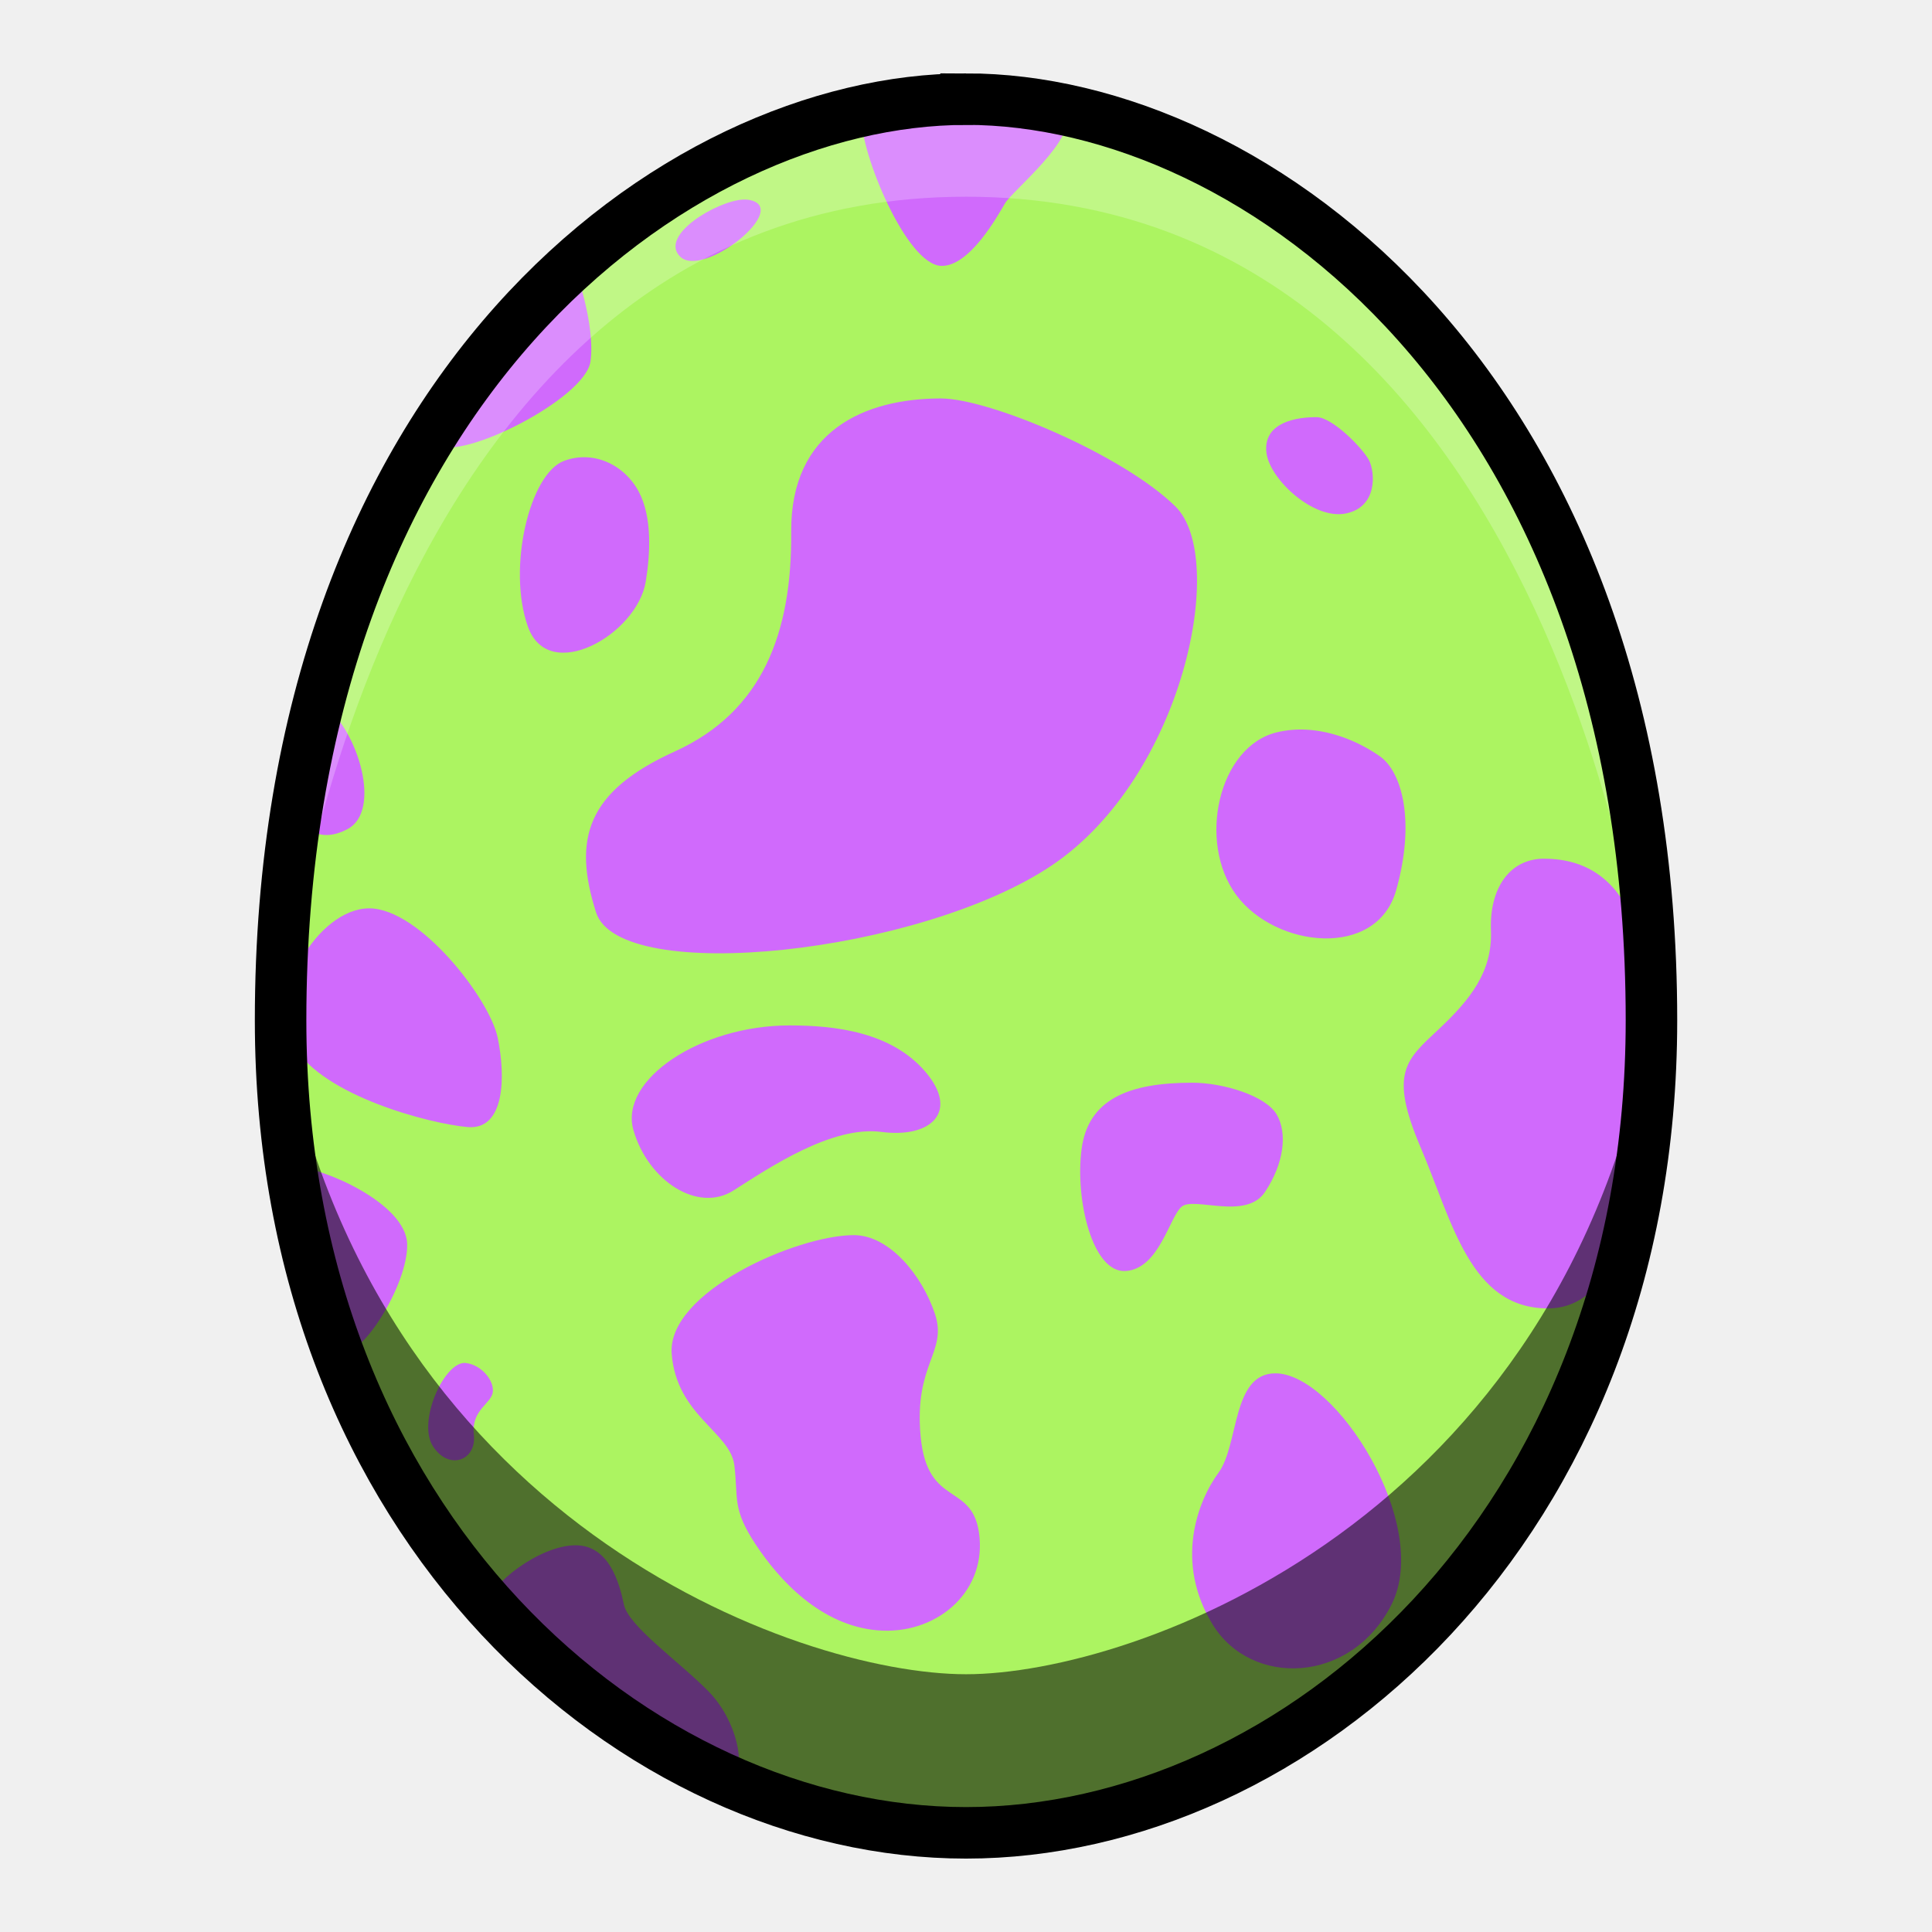
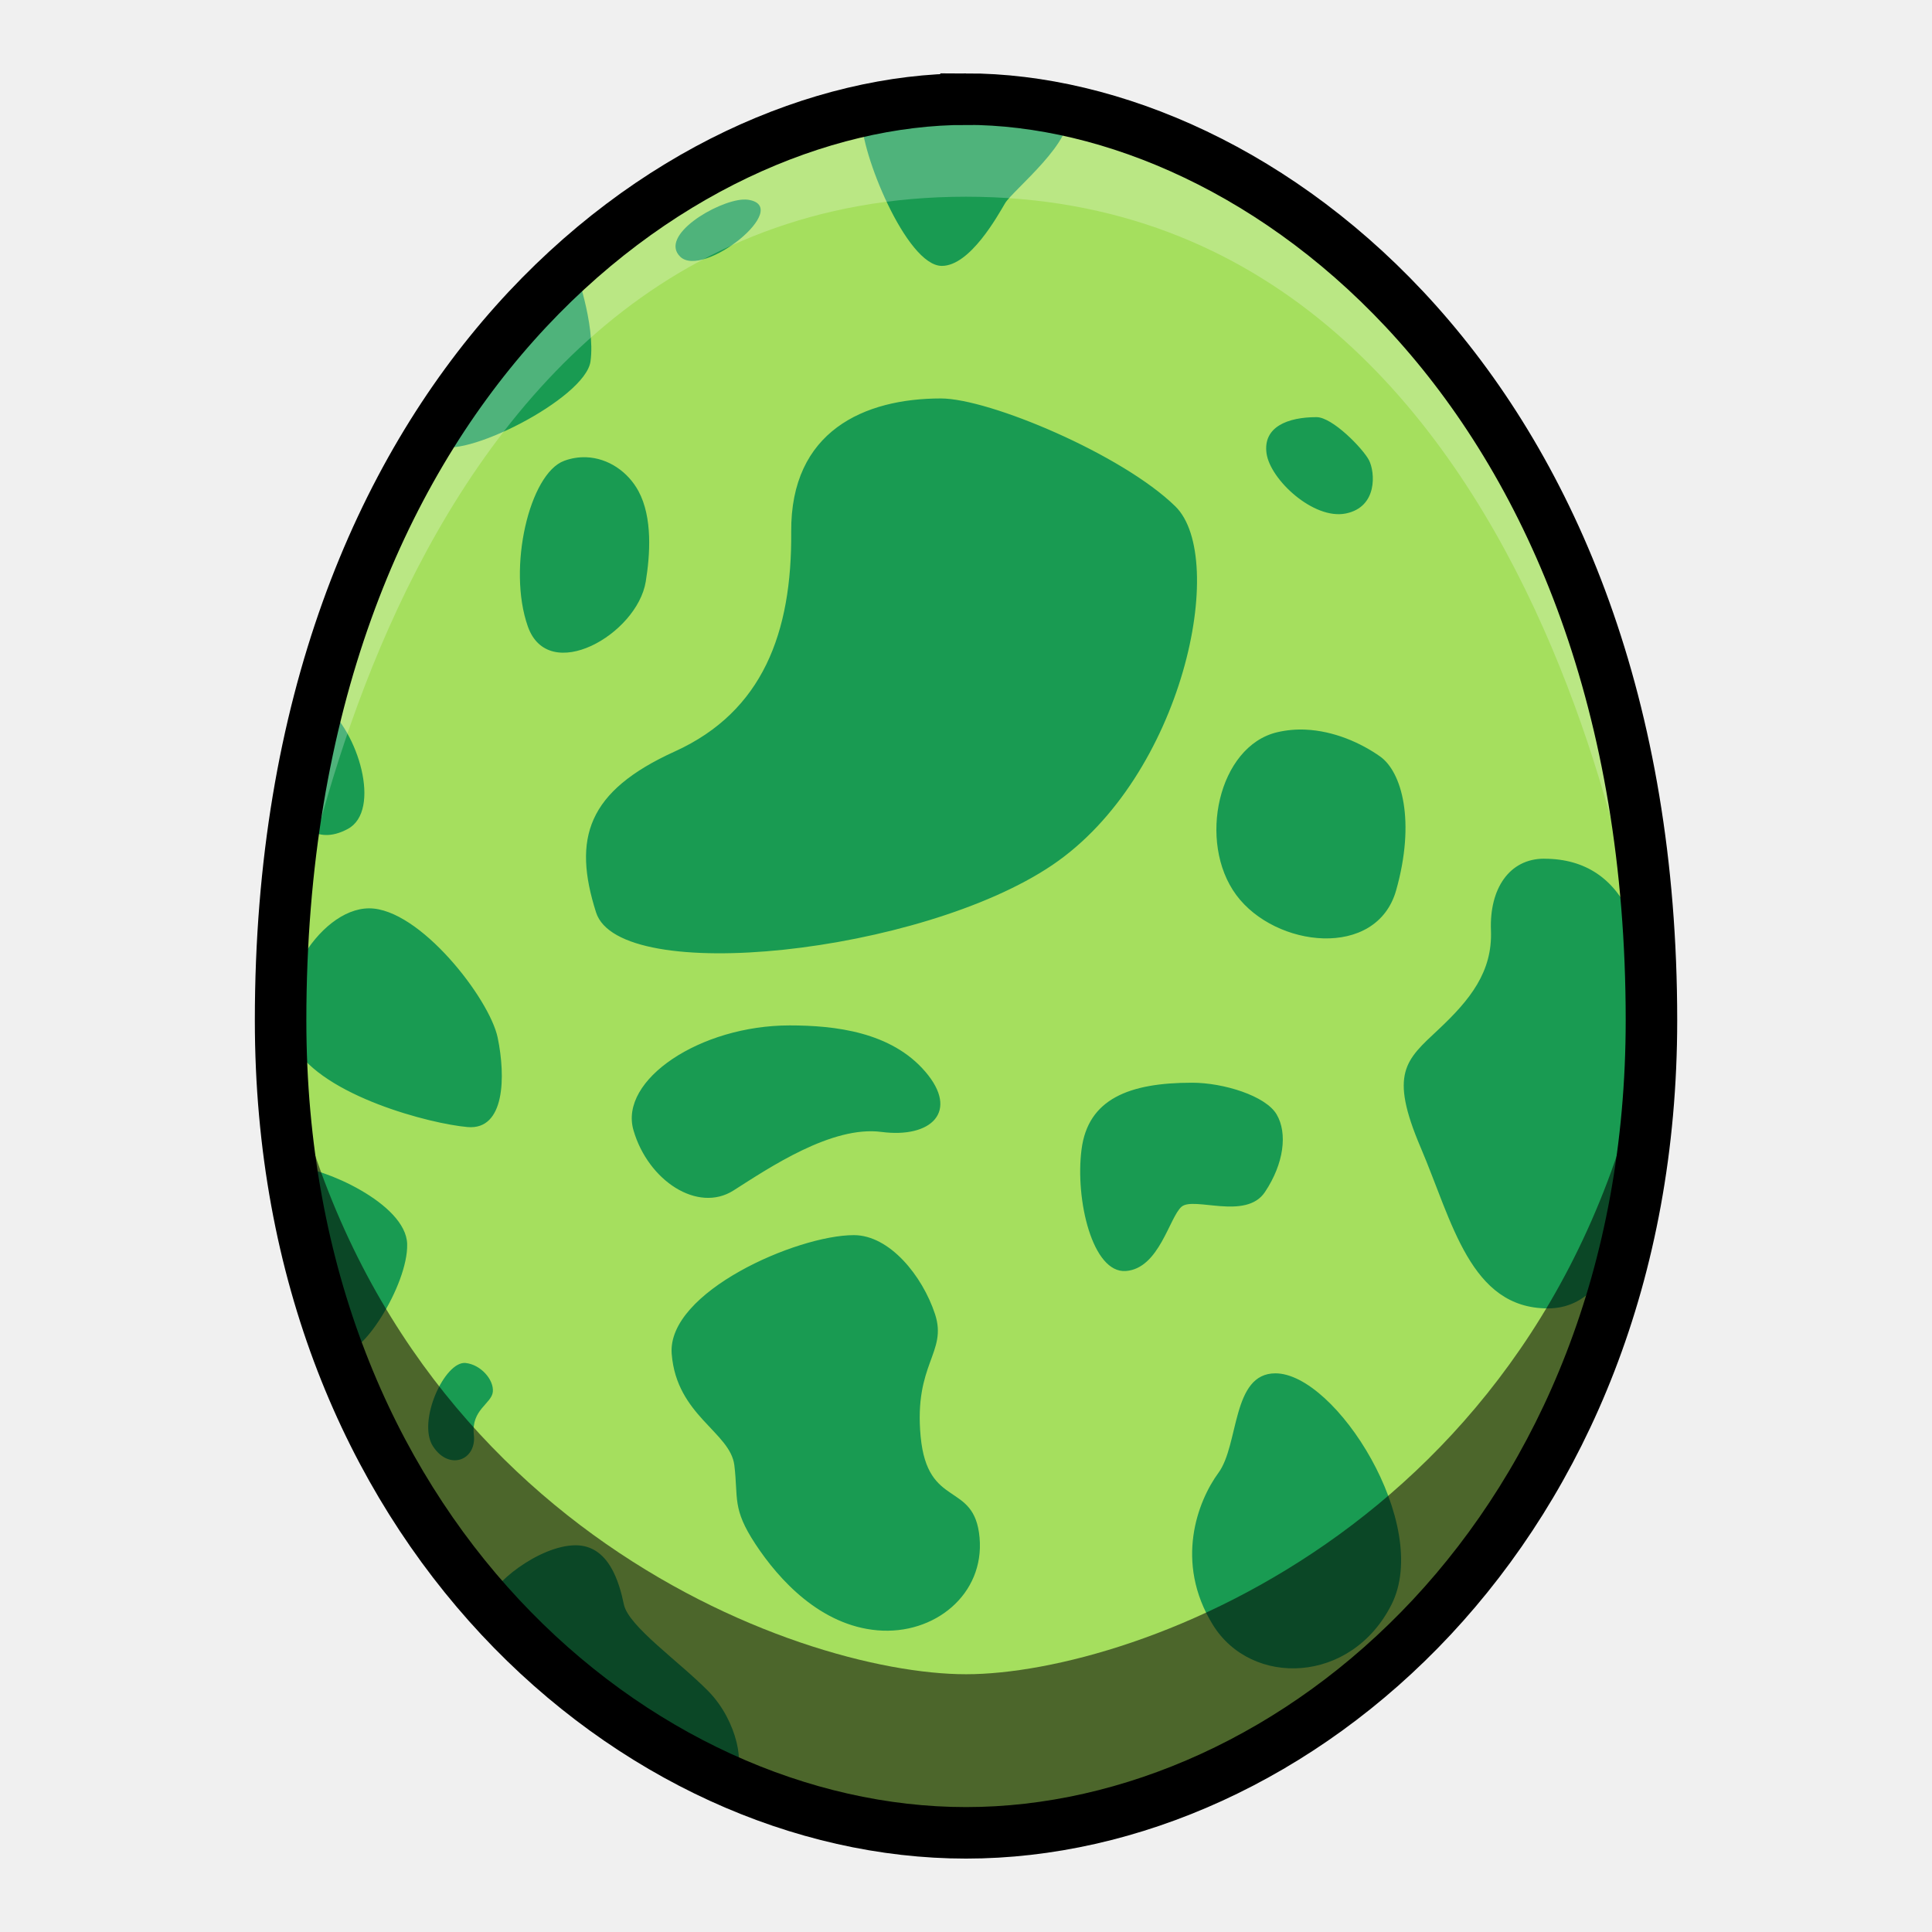
<svg xmlns="http://www.w3.org/2000/svg" viewBox="0 0 39.687 39.687">
-   <path d="M19.844 2.037c-5.953 0-14.08 5.976-14.08 18.922 0 10.441 7.34 16.691 14.08 16.691s14.08-6.25 14.08-16.691c0-12.946-8.127-18.923-14.08-18.923z" fill="#acf461" />
-   <path d="M20.119 1.919c-1.136-.013-2.393.166-2.413.531-.036.65.91 3.012 1.641 3.012.58 0 1.146-1.028 1.3-1.288.153-.26 1.488-1.323 1.264-1.877-.099-.243-.91-.368-1.793-.378zm-4.852 2.18c-.545.029-1.737.742-1.294 1.174.473.46 2.327-1.028 1.394-1.17a.502.502 0 0 0-.1-.003zM11.8 5.474s-3.308 3.32-2.823 3.662c.484.343 3.047-.944 3.153-1.712.107-.768-.33-1.95-.33-1.95zm7.527 2.711c-1.57 0-3.09.668-3.074 2.74.017 2.07-.585 3.69-2.388 4.51-1.804.818-2.105 1.787-1.621 3.307s6.678.848 9.371-.971c2.694-1.82 3.615-6.308 2.528-7.37-1.087-1.064-3.821-2.216-4.816-2.216zm7.717.384c-.593 0-1.102.2-1.027.743.075.543.969 1.37 1.628 1.236.66-.133.602-.851.477-1.094-.126-.242-.752-.885-1.078-.885zm-14.999.824a1.173 1.173 0 0 0-.458.074c-.708.263-1.17 2.197-.744 3.402.425 1.204 2.244.165 2.422-.922.089-.547.143-1.313-.148-1.856-.216-.4-.622-.68-1.072-.698zm-5.383 5.094-.532 2.327s.32.59 1.016.213c.697-.378.212-2.009-.484-2.54zm20.157.501a2.13 2.13 0 0 0-.585.054c-1.207.286-1.642 2.256-.839 3.343.803 1.086 2.882 1.322 3.284-.095.401-1.417.12-2.434-.331-2.752-.401-.282-.95-.524-1.53-.55zm4.902 2.651c-.718 0-1.127.619-1.094 1.47.034.853-.426 1.428-1.086 2.046-.66.619-1.01.886-.359 2.414.652 1.529 1.019 3.308 2.614 3.308 1.596 0 1.938-2.586 2.08-5.067.141-2.48-.435-4.17-2.155-4.17zm-24.137 1.02c-1.053 0-2.138 1.82-1.537 2.84.601 1.018 2.79 1.586 3.558 1.653.768.067.785-1.036.618-1.838-.167-.801-1.604-2.655-2.64-2.655zm8.636 2.405c-1.838 0-3.508 1.119-3.207 2.154.3 1.036 1.319 1.704 2.054 1.237.735-.468 2.021-1.337 3.04-1.203 1.02.134 1.604-.417.902-1.236-.701-.819-1.854-.952-2.79-.952zm8.268 1.177c-1.294 0-2.138.334-2.271 1.37-.134 1.036.225 2.548.91 2.498.685-.05.893-1.103 1.144-1.32.25-.217 1.32.284 1.712-.3.393-.586.468-1.212.242-1.596-.225-.384-1.094-.652-1.737-.652zM6.06 23.97s.555 3.603.945 3.792c.39.19 1.382-1.37 1.359-2.208-.024-.84-1.76-1.583-2.304-1.583zm11.48 1.402c-1.17 0-3.842 1.17-3.742 2.44.1 1.269 1.203 1.603 1.287 2.288.083.684-.05.885.434 1.62s1.337 1.67 2.506 1.77c1.17.1 2.203-.738 2.097-1.907-.106-1.17-1.069-.572-1.21-2.073-.142-1.5.555-1.724.295-2.516-.26-.79-.935-1.622-1.667-1.622zm-7.972 2.626c-.434-.047-1.004 1.205-.673 1.713s.898.284.839-.236c-.06-.52.366-.638.39-.886.023-.248-.249-.557-.556-.59zm16.631.213c-.898 0-.744 1.465-1.17 2.044-.424.578-.909 1.83-.117 3.118.791 1.287 2.846 1.228 3.673-.414.827-1.641-1.146-4.748-2.386-4.748zm-14.374 3.532c-.757 0-1.784.838-1.76 1.146.023.307 4.736 3.815 4.996 3.626.26-.19.094-1.158-.508-1.772-.603-.615-1.642-1.335-1.737-1.783-.094-.45-.306-1.217-.992-1.217z" fill="#d06afc" />
+   <path d="M19.844 2.037c-5.953 0-14.08 5.976-14.08 18.922 0 10.441 7.34 16.691 14.08 16.691s14.08-6.25 14.08-16.691c0-12.946-8.127-18.923-14.08-18.923z" fill="#a5df5e" />
+   <path d="M20.119 1.919c-1.136-.013-2.393.166-2.413.531-.036.65.91 3.012 1.641 3.012.58 0 1.146-1.028 1.3-1.288.153-.26 1.488-1.323 1.264-1.877-.099-.243-.91-.368-1.793-.378zm-4.852 2.18c-.545.029-1.737.742-1.294 1.174.473.46 2.327-1.028 1.394-1.17a.502.502 0 0 0-.1-.003zM11.8 5.474s-3.308 3.32-2.823 3.662c.484.343 3.047-.944 3.153-1.712.107-.768-.33-1.95-.33-1.95zm7.527 2.711c-1.57 0-3.09.668-3.074 2.74.017 2.07-.585 3.69-2.388 4.51-1.804.818-2.105 1.787-1.621 3.307s6.678.848 9.371-.971c2.694-1.82 3.615-6.308 2.528-7.37-1.087-1.064-3.821-2.216-4.816-2.216zm7.717.384c-.593 0-1.102.2-1.027.743.075.543.969 1.37 1.628 1.236.66-.133.602-.851.477-1.094-.126-.242-.752-.885-1.078-.885zm-14.999.824a1.173 1.173 0 0 0-.458.074c-.708.263-1.17 2.197-.744 3.402.425 1.204 2.244.165 2.422-.922.089-.547.143-1.313-.148-1.856-.216-.4-.622-.68-1.072-.698zm-5.383 5.094-.532 2.327s.32.59 1.016.213c.697-.378.212-2.009-.484-2.54zm20.157.501a2.13 2.13 0 0 0-.585.054c-1.207.286-1.642 2.256-.839 3.343.803 1.086 2.882 1.322 3.284-.095.401-1.417.12-2.434-.331-2.752-.401-.282-.95-.524-1.53-.55zm4.902 2.651c-.718 0-1.127.619-1.094 1.47.034.853-.426 1.428-1.086 2.046-.66.619-1.01.886-.359 2.414.652 1.529 1.019 3.308 2.614 3.308 1.596 0 1.938-2.586 2.08-5.067.141-2.48-.435-4.17-2.155-4.17zm-24.137 1.02c-1.053 0-2.138 1.82-1.537 2.84.601 1.018 2.79 1.586 3.558 1.653.768.067.785-1.036.618-1.838-.167-.801-1.604-2.655-2.64-2.655zm8.636 2.405c-1.838 0-3.508 1.119-3.207 2.154.3 1.036 1.319 1.704 2.054 1.237.735-.468 2.021-1.337 3.04-1.203 1.02.134 1.604-.417.902-1.236-.701-.819-1.854-.952-2.79-.952zm8.268 1.177c-1.294 0-2.138.334-2.271 1.37-.134 1.036.225 2.548.91 2.498.685-.05.893-1.103 1.144-1.32.25-.217 1.32.284 1.712-.3.393-.586.468-1.212.242-1.596-.225-.384-1.094-.652-1.737-.652zM6.06 23.97s.555 3.603.945 3.792c.39.19 1.382-1.37 1.359-2.208-.024-.84-1.76-1.583-2.304-1.583zm11.48 1.402c-1.17 0-3.842 1.17-3.742 2.44.1 1.269 1.203 1.603 1.287 2.288.083.684-.05.885.434 1.62s1.337 1.67 2.506 1.77c1.17.1 2.203-.738 2.097-1.907-.106-1.17-1.069-.572-1.21-2.073-.142-1.5.555-1.724.295-2.516-.26-.79-.935-1.622-1.667-1.622zm-7.972 2.626c-.434-.047-1.004 1.205-.673 1.713s.898.284.839-.236c-.06-.52.366-.638.39-.886.023-.248-.249-.557-.556-.59zm16.631.213c-.898 0-.744 1.465-1.17 2.044-.424.578-.909 1.83-.117 3.118.791 1.287 2.846 1.228 3.673-.414.827-1.641-1.146-4.748-2.386-4.748zm-14.374 3.532c-.757 0-1.784.838-1.76 1.146.023.307 4.736 3.815 4.996 3.626.26-.19.094-1.158-.508-1.772-.603-.615-1.642-1.335-1.737-1.783-.094-.45-.306-1.217-.992-1.217z" fill="#199b52" />
  <path d="M19.844 2.037c-8.886 0-14.08 9.48-14.08 18.922 0 0 1.718-16.918 14.08-16.918s14.08 16.918 14.08 16.918c0-9.442-5.195-18.923-14.08-18.923z" opacity=".238" fill="#fff" />
  <path d="M5.764 20.959c.25 12.682 10.938 16.691 14.08 16.691 3.141 0 13.83-4.009 14.08-16.691-1.822 10.27-10.607 13.433-14.08 13.433-3.474 0-12.258-3.164-14.08-13.433z" opacity=".541" />
  <path d="M19.844 2.037c-5.953 0-14.08 5.976-14.08 18.922 0 10.441 7.34 16.691 14.08 16.691s14.08-6.25 14.08-16.691c0-12.946-8.127-18.923-14.08-18.923z" fill="none" stroke="#000" stroke-width="1.058" />
</svg>
